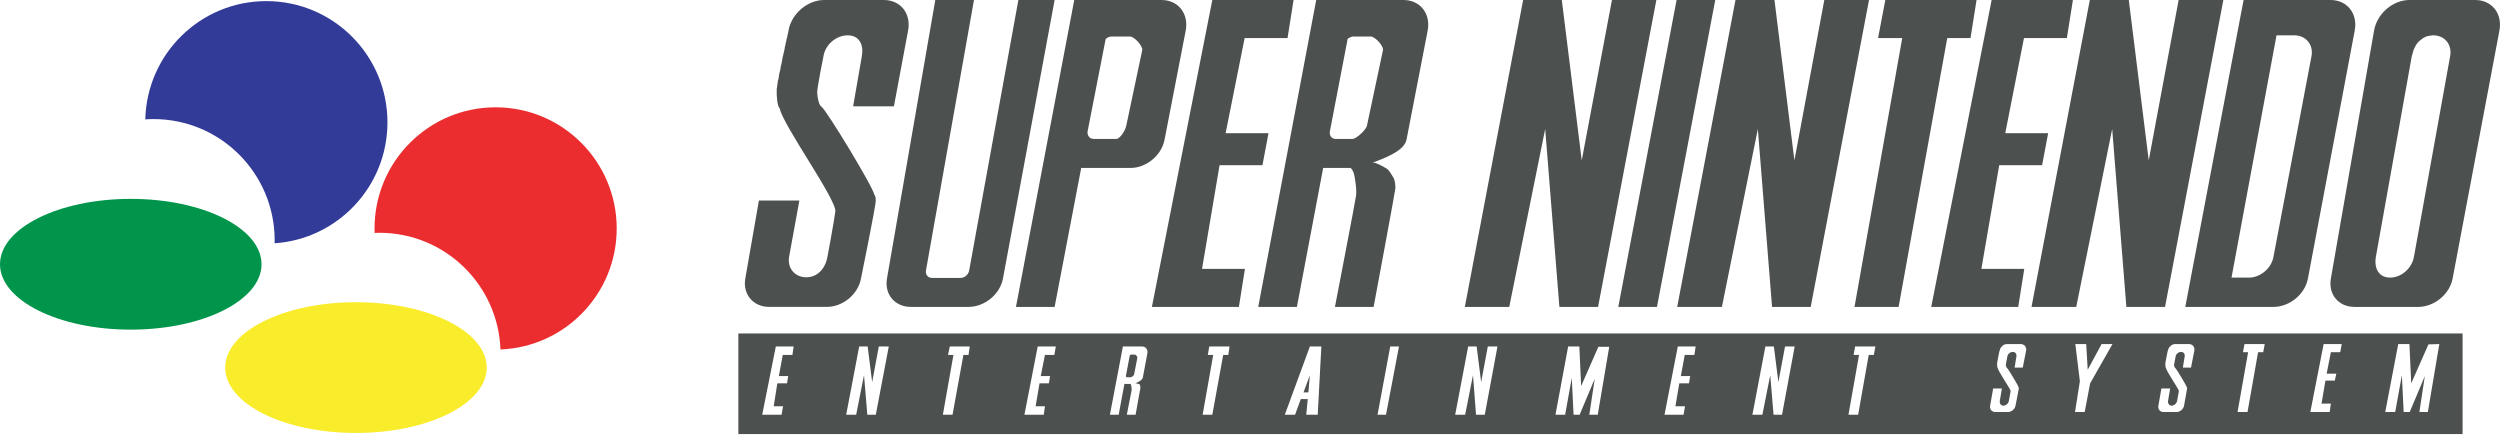
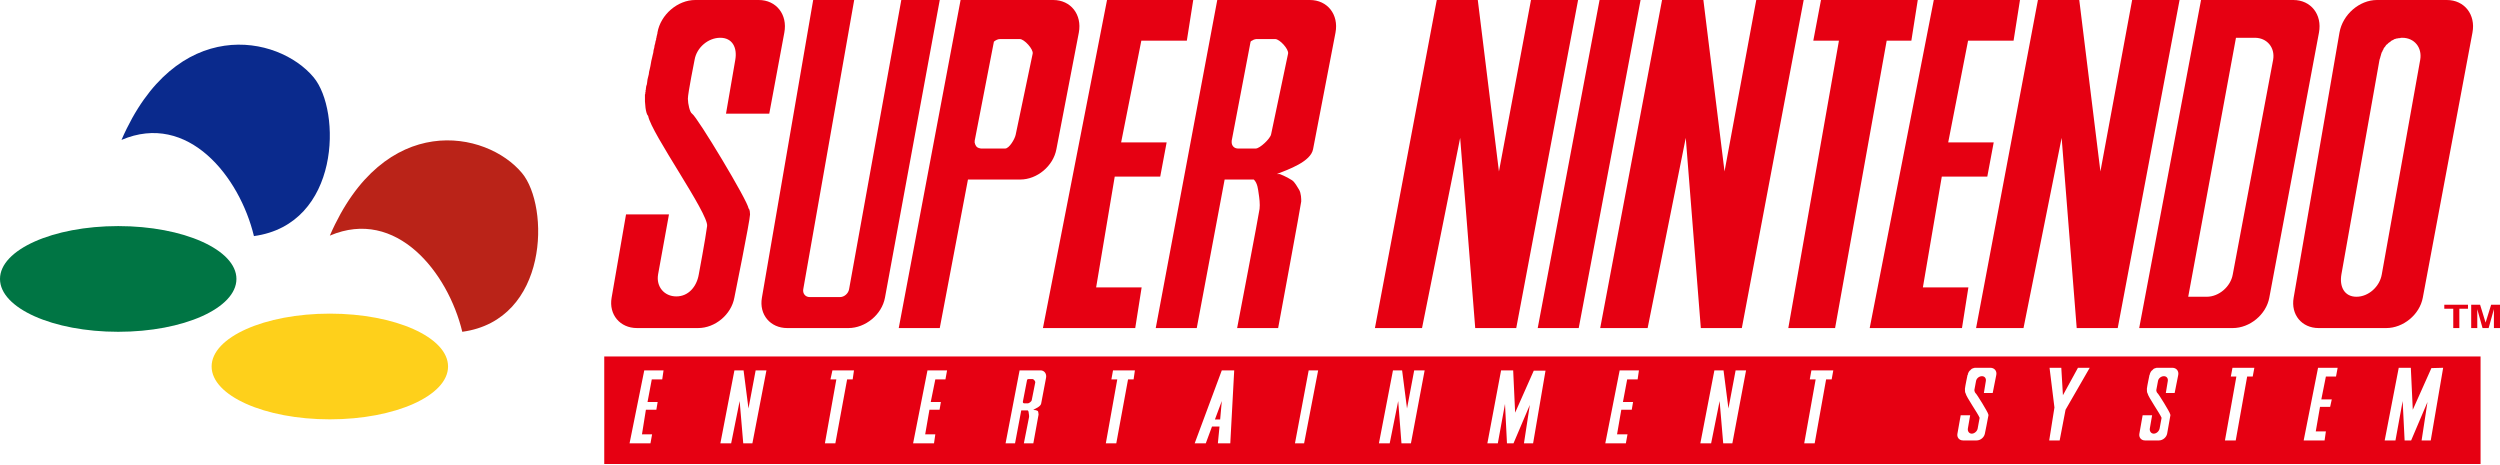
- <svg xmlns="http://www.w3.org/2000/svg" version="1.1" id="Ebene_1" x="0px" y="0px" width="566.929px" height="98.437px" viewBox="0 0 566.929 98.437" enable-background="new 0 0 566.929 98.437" xml:space="preserve">
+ <svg xmlns="http://www.w3.org/2000/svg" viewBox="-236.252 381.062 530.294 98.493">
+   <ellipse cx="-211.177" cy="440.23" rx="25.076" ry="11.212" fill="#007544" />
+   <path d="M-141.212 458.799c0 6.192-11.227 11.212-25.076 11.212s-25.076-5.02-25.076-11.212 11.227-11.211 25.076-11.211c13.85 0 25.076 5.019 25.076 11.211z" fill="#fed01b" />
+   <path d="M-138.194 451.442c-3.018-12.557-13.963-26.431-28.094-20.4 11.506-26.541 33.221-22.319 40.761-13.27 5.873 7.046 5.732 31.146-12.667 33.67z" fill="#ba2318" />
+   <path d="M-182.387 431.14c-3.019-12.557-13.963-26.431-28.094-20.4 11.506-26.541 33.222-22.319 40.761-13.27 5.872 7.047 5.73 31.146-12.667 33.67z" fill="#0a2a8d" />
  <g>
-     <g>
-       <path id="path2842" fill="#01954B" d="M59.308,59.926c0.002,8.188-13.273,14.827-29.652,14.827    C13.279,74.755,0.001,68.117,0,59.928c0-0.001,0-0.001,0-0.002c-0.001-8.189,13.274-14.828,29.652-14.829    c16.377,0,29.655,6.639,29.656,14.826C59.308,59.925,59.308,59.925,59.308,59.926z" />
-       <path id="path3624" fill="#F9EC2B" d="M110.379,83.357c0.002,8.188-13.273,14.828-29.651,14.828    c-16.377,0-29.655-6.637-29.657-14.825c0-0.002,0-0.002,0-0.003c-0.002-8.188,13.273-14.828,29.651-14.829    c16.379,0,29.655,6.637,29.657,14.826C110.379,83.356,110.379,83.356,110.379,83.357z" />
-       <path id="path3644" fill="#323B98" d="M60.398,0.252c-14.947,0-27.095,11.946-27.449,26.822c0.621-0.043,1.239-0.069,1.871-0.069    c15.169,0,27.466,12.309,27.466,27.492c0,0.227-0.011,0.446-0.017,0.671c14.3-0.96,25.595-12.867,25.595-27.424    C87.864,12.561,75.567,0.252,60.398,0.252L60.398,0.252z" />
-       <path id="path3897" fill="#EB2D2F" d="M112.393,24.334c-15.165,0-27.458,12.301-27.458,27.474c0,0.338,0.005,0.68,0.017,1.013    c0.367-0.014,0.728-0.032,1.098-0.032c14.824,0,26.905,11.759,27.441,26.46c14.659-0.572,26.359-12.631,26.359-27.44    C139.851,36.635,127.558,24.334,112.393,24.334L112.393,24.334z" />
+     <g fill="#e60012">
+       <path d="M-88.775 381.062c-3.73 0-7.355 3.089-8.021 6.917V388.185l-.068.068V388.459l-.068.137v.137l-.068.137v.205l-.068.137v.206l-.068.205-.068.206-.068.41-.136.48-.068.479-.136.48-.068.547-.136.548-.136.617-.136.548-.204 1.164-.136.616-.136.548-.068.548-.136.548-.135.548-.068.548-.068.479-.136.411-.068.479v.206l-.068.137V400.512l-.068.206v.273l-.068.137v.137c-.071 1.674.161 3.96.679 4.384.659 3.688 12.858 20.757 12.507 23.356-.33 2.607-1.768 10.274-1.768 10.274-.442 2.586-2.192 4.658-4.758 4.658s-4.316-2.065-3.875-4.658l2.311-12.74h-9.108l-3.059 17.671c-.624 3.589 1.788 6.438 5.37 6.438h12.982c3.596 0 7.022-2.849 7.681-6.438 0 0 3.345-16.506 3.33-17.671-.014-1.172-.34-1.301-.34-1.301 0-1.342-10.855-19.397-11.963-20.068-.477-.283-.87-2.07-.883-3.15-.021-1.074 1.427-8.288 1.427-8.288.442-2.585 2.872-4.658 5.437-4.658 2.566 0 3.637 2.072 3.195 4.658l-1.971 11.438h9.177l3.194-17.192c.722-3.829-1.708-6.917-5.437-6.917h-13.456zm25.013 0l-10.876 63.15c-.624 3.589 1.788 6.438 5.37 6.438h12.982c3.596 0 7.083-2.849 7.749-6.438l11.623-63.15h-8.157l-11.08 61.369c-.161.89-1.02 1.644-1.903 1.644h-6.457c-.905 0-1.507-.747-1.36-1.644l10.808-61.369h-8.699zm31.268 0l-13.119 69.588h8.7l5.982-31.506h11.08c3.603 0 7.022-2.871 7.68-6.439l4.758-24.726c.715-3.836-1.708-6.917-5.437-6.917h-19.644zm31.063 0l-13.595 69.588H4.55l1.36-8.63h-9.652L.2 418.527h9.652l1.36-7.26H1.56l4.283-21.575h9.652l1.36-8.63H-1.431zm23.382 0L8.901 450.65h8.7l5.914-31.506H29.7c.813.762.907 2.17 1.019 2.876.161 1.024.33 2.332.204 3.356-.112 1.017-4.758 25.273-4.758 25.273h8.7s4.894-26.425 4.894-26.849c.014-.431.001-1.786-.476-2.534-.316-.48-.865-1.584-1.496-1.986-1.213-.784-2.583-1.301-2.583-1.301h-.612c2.489-.989 7.184-2.618 7.681-5.274l4.758-24.726c.722-3.836-1.708-6.917-5.438-6.917H21.951zm46.562 0L55.394 450.65h9.992l8.088-40.342 3.195 40.342h8.701l13.119-69.588h-9.992L81.7 417.431l-4.486-36.369h-8.701zm34.53 0L89.924 450.65h8.7l13.118-69.588h-8.699zm13.254 0l-13.118 69.588h10.06l8.088-40.342 3.195 40.342h8.7l13.118-69.588h-10.06l-6.729 36.369-4.486-36.369h-8.768zm33.715 0l-1.632 8.63h5.438l-10.74 60.958h9.924l10.944-60.958h5.234l1.36-8.63h-20.528zm23.926 0l-13.595 69.588h19.576l1.359-8.63h-9.652l4.01-23.493h9.652l1.36-7.26h-9.652l4.214-21.575h9.652l1.359-8.63h-18.283zm22.091 0L182.91 450.65h10.06l8.088-40.342 3.195 40.342h8.701l13.118-69.588h-10.06l-6.729 36.369-4.486-36.369h-8.768zm34.598 0l-13.119 69.588h19.848c3.603 0 7.083-2.849 7.749-6.438l10.536-56.233c.715-3.836-1.708-6.917-5.438-6.917h-19.576zm37.317 0c-3.73 0-7.287 3.089-7.953 6.917l-9.72 56.233c-.631 3.589 1.726 6.438 5.301 6.438h14.343c3.596 0 7.083-2.849 7.749-6.438l10.536-56.233c.722-3.829-1.715-6.917-5.438-6.917h-14.818zm-29.908 8.013h4.01c2.566 0 4.316 2.072 3.875 4.658l-8.565 45.548c-.449 2.586-2.94 4.726-5.506 4.726h-3.942l10.128-54.932zm35.006 0h.272c2.566 0 4.248 2.072 3.806 4.658l-8.157 45.548c-.442 2.578-2.804 4.726-5.37 4.726-2.566 0-3.637-2.141-3.195-4.726l8.088-45.548.068-.205.068-.206.068-.274.068-.205.068-.274.068-.206.068-.205.136-.205.068-.206.136-.205.068-.206.136-.205.136-.137.136-.206.136-.205.204-.137.136-.137.136-.137.204-.137.204-.137.136-.137.204-.137.204-.068.204-.137.136-.069.272-.068.204-.069h.204l.204-.068h.272l.204-.07zm-297.176.274h4.214c.925 0 2.887 2.135 2.719 3.082l-3.603 17.191c-.168.89-1.36 2.945-2.243 2.945H-28.281l-.068-.068h-.272v-.069h-.136l-.068-.068h-.068l-.068-.069-.068-.068h-.068v-.069l-.068-.068-.068-.069v-.068l-.068-.069-.068-.068v-.137l-.068-.068v-.137l-.068-.069v-.068c0-.113-.014-.284 0-.411l4.078-21.027c.374-.311.831-.548 1.293-.548zm54.174 0h4.214c.925 0 2.901 2.135 2.719 3.082l-3.602 17.123c-.161.897-2.373 3.013-3.263 3.013H26.37c-.771 0-1.303-.512-1.36-1.232 0-.113-.014-.277 0-.411l4.011-21.027.068-.068.068-.069.136-.068h.068l.068-.069.068-.068h.068l.068-.069h.068l.136-.068H30.041v-.069zm-138.12 67.328v22.808h397.999v-22.808H-108.08zm290.635 2.398h3.396c.822 0 1.412.651 1.247 1.507l-.762 3.836h-1.871l.416-2.534c.093-.573-.246-1.027-.832-1.027-.579 0-1.147.451-1.247 1.027l-.346 1.849c-.057.11.115.63.208.685.257.146 2.702 4.154 2.702 4.452.057.149.091.219.07.274-.072.502-.763 3.904-.763 3.904-.15.781-.918 1.438-1.732 1.438h-2.91c-.808 0-1.328-.657-1.178-1.438l.692-3.904h2.009l-.485 2.808c-.093.573.246 1.096.832 1.096.557 0 1.154-.52 1.247-1.096l.415-2.26c-.371-.946-2.822-4.386-2.979-5.206-.108-.091-.153-.586-.139-.959.021-.408.554-2.945.554-2.945h.069V460.376l.07-.137v-.068l.069-.069v-.068l.069-.069v-.068l.07-.069.069-.068v-.069h.07l.069-.068.07-.069.069-.068v-.069h.07l.069-.068.07-.069h.069l.07-.068h.069l.07-.068H182.488l.067-.069zm15.936 0h2.494l.347 5.822 3.187-5.822h2.495l-5.128 8.904-1.247 6.507h-2.217l1.108-6.986-1.039-8.425zm22.658 0h3.397c.822 0 1.397.651 1.247 1.507l-.762 3.836h-1.871l.416-2.534c.093-.573-.245-1.027-.831-1.027-.579 0-1.154.451-1.247 1.027l-.347 1.849c-.071.11.094.63.208.685.243.146 2.702 4.154 2.702 4.452.071.149.069.219.069.274-.093.502-.693 3.904-.693 3.904-.15.781-.925 1.438-1.732 1.438h-2.98c-.807 0-1.327-.657-1.178-1.438l.693-3.904h2.009l-.485 2.808c-.093.573.267 1.096.831 1.096.579 0 1.133-.52 1.247-1.096l.416-2.26c-.378-.946-2.822-4.386-2.979-5.206-.107-.091-.153-.586-.139-.959.022-.408.554-2.945.554-2.945l.07-.069v-.137l.069-.137v-.068l.07-.069v-.068l.069-.069v-.068l.07-.069.069-.068v-.069h.07l.069-.068.07-.069.069-.068.07-.069.069-.068.069-.069h.07l.069-.068h.07l.069-.068H221.084l.065-.069zm16.145 0h4.643l-.347 1.849h-1.178l-2.425 13.562H235.7l2.425-13.562h-1.178l.347-1.849zm18.153 0h4.157l-.346 1.849h-2.148l-.97 4.863h2.217l-.346 1.576h-2.148l-.901 5.205h2.148l-.277 1.918h-4.435l3.049-15.411zm17.115 0h2.564l.416 8.904 3.949-8.835 2.494-.069-2.633 15.411h-1.94l1.247-8.151-3.464 8.151h-1.386l-.416-8.356-1.524 8.356h-2.287l2.98-15.411zm-372.154.548h4.088l-.277 1.917h-2.218l-.901 4.795h2.148l-.277 1.644h-2.217l-.832 5.206h2.148l-.347 1.917h-4.435l3.12-15.479zm19.124 0h1.94l1.04 8.082 1.524-8.082h2.287l-2.98 15.479h-1.94l-.762-8.972-1.802 8.972h-2.287l2.98-15.479zm20.787 0h4.573l-.277 1.917h-1.178l-2.495 13.562h-2.217l2.425-13.562h-1.247l.416-1.917zm20.163 0h4.157l-.346 1.917h-2.148l-.97 4.795h2.148l-.277 1.644h-2.148l-.901 5.206h2.148l-.277 1.917h-4.435l3.049-15.479zm19.54 0h4.435c.822 0 1.342.72 1.178 1.575l-1.04 5.48c-.114.593-1.167 1.078-1.732 1.301h.278v.068h.278l.07.069H-16.303v.068h.139v.069h.07c.092.166.139.66.139.753 0 .091-1.109 6.096-1.109 6.096h-2.009s1.073-5.392 1.109-5.616c.021-.24-.027-.53-.07-.754-.014-.165-.022-.448-.208-.616h-1.386l-1.316 6.986h-2.009l2.975-15.479zm19.817 0h4.642l-.277 1.917H3.026L.532 475.102h-2.218L.739 461.54H-.508l.347-1.917zm23.073 0h2.633l-.832 15.479H22.08l.347-3.561h-1.594l-1.317 3.561H17.16l5.752-15.479zm18.431 0h2.009l-2.98 15.479h-1.94l2.911-15.479zm17.877 0h1.94l1.04 8.082 1.524-8.082h2.218l-2.91 15.479h-2.009l-.693-8.972-1.802 8.972H56.24l2.98-15.479zm22.934 0h2.564l.416 8.972 3.95-8.904h2.494l-2.633 15.411h-1.94l1.247-8.15-3.464 8.15h-1.386l-.416-8.356-1.525 8.356h-2.217l2.91-15.479zm25.153 0h4.088l-.277 1.917H108.9l-.9 4.795h2.148l-.277 1.644h-2.218l-.901 5.206h2.218l-.347 1.917h-4.365l3.049-15.479zm20.093 0h1.94l1.039 8.082 1.525-8.082h2.217l-2.91 15.479h-1.94l-.762-8.972-1.801 8.972h-2.287l2.979-15.479zm20.579 0h4.643l-.347 1.917h-1.178l-2.425 13.562h-2.218l2.425-13.562h-1.247l.347-1.917zm-166.086 1.849c-.108 0-.199.063-.277.137l-.901 4.658v.068c0 .149.106.274.277.274h.832c.207 0 .726-.412.762-.616l.763-3.836c.036-.22-.347-.685-.554-.685h-.902zm41.019 4.657l-1.455 3.904h1.109l.346-3.904zM287.251 446.554h-1.833v4.099h-1.29v-4.099h-1.902v-.849h5.025v.849zM294.041 450.653h-1.291v-4.02l-1.118 4.02h-1.291l-1.119-3.998v3.998h-1.29v-4.948h1.888l1.165 3.788 1.178-3.788h1.878v4.948z" />
    </g>
-     <path id="polyline2177" fill="#4C504E" d="M186.893,0c-3.758,0-7.412,3.09-8.083,6.918v0.069v0.068v0.069l-0.068,0.068V7.33v0.068   l-0.069,0.137v0.138l-0.069,0.137v0.206l-0.068,0.137v0.206l-0.069,0.205l-0.069,0.206L178.33,9.18l-0.137,0.479l-0.067,0.479   l-0.138,0.479l-0.069,0.547l-0.138,0.548l-0.136,0.616l-0.138,0.548l-0.205,1.165l-0.138,0.617l-0.137,0.547l-0.067,0.548   l-0.138,0.547l-0.136,0.548l-0.069,0.548l-0.069,0.479l-0.138,0.411l-0.069,0.479v0.206l-0.067,0.137v0.206v0.137l-0.068,0.206   v0.137v0.137l-0.069,0.137v0.069v0.068c-0.07,1.675,0.163,3.96,0.685,4.385c0.665,3.688,12.958,20.758,12.604,23.358   c-0.332,2.606-1.781,10.276-1.781,10.276c-0.446,2.585-2.21,4.657-4.794,4.657c-2.586,0-4.351-2.065-3.905-4.657l2.329-12.741   h-9.179l-3.083,17.674c-0.628,3.588,1.801,6.438,5.411,6.438h13.085c3.624,0,7.076-2.85,7.739-6.438c0,0,3.372-16.508,3.356-17.674   c-0.013-1.174-0.341-1.302-0.341-1.302c0-1.342-10.939-19.4-12.056-20.072c-0.481-0.281-0.877-2.069-0.892-3.15   c-0.021-1.074,1.439-8.289,1.439-8.289c0.444-2.585,2.894-4.658,5.48-4.658c2.585,0,3.664,2.073,3.219,4.658l-1.986,11.439h9.247   l3.22-17.194C206.663,3.09,204.213,0,200.455,0H186.893z M212.1,0l-10.959,63.16c-0.628,3.588,1.802,6.438,5.412,6.438h13.084   c3.624,0,7.138-2.85,7.809-6.438L239.158,0h-8.219l-11.167,61.377c-0.163,0.892-1.028,1.645-1.917,1.645h-6.509   c-0.911,0-1.519-0.747-1.371-1.645L220.869,0H212.1z M243.611,0L230.39,69.597h8.768l6.029-31.51h11.166   c3.632,0,7.074-2.871,7.739-6.438l4.795-24.73C269.611,3.083,267.167,0,263.41,0h-11.03H243.611z M274.917,0l-13.699,69.597h19.727   l1.37-8.631h-9.727l3.974-23.496h9.726l1.37-7.261h-9.725l4.315-21.578h9.728L293.344,0H274.917z M298.481,0L285.33,69.597h8.768   l5.96-31.51h6.235c0.818,0.763,0.915,2.171,1.024,2.877c0.164,1.025,0.334,2.333,0.208,3.357   c-0.114,1.017-4.797,25.276-4.797,25.276h8.769c0,0,4.933-26.428,4.933-26.852c0.014-0.431,0-1.785-0.478-2.534   c-0.322-0.48-0.873-1.583-1.509-1.986c-1.223-0.785-2.603-1.303-2.603-1.303h-0.62c2.512-0.989,7.24-2.618,7.744-5.274l4.794-24.73   C324.486,3.083,322.037,0,318.279,0H298.481z M345.405,0l-13.222,69.597h10.071l8.15-40.346l3.221,40.346h8.769L375.614,0h-10.069   l-6.851,36.375L354.173,0H345.405z M380.203,0l-13.22,69.597h8.769L388.97,0H380.203z M393.559,0L380.34,69.597h10.139   l8.151-40.346l3.22,40.346h8.769L423.84,0h-10.139l-6.781,36.375L402.398,0H393.559z M427.538,0l-1.646,8.632h5.481l-10.824,60.965   h10.003l11.028-60.965h5.274L448.225,0H427.538z M451.649,0l-13.698,69.597h19.726l1.371-8.631h-9.726l4.042-23.496h9.725   l1.371-7.261h-9.726l4.245-21.578h9.728L470.077,0H451.649z M473.913,0l-13.22,69.597h10.137l8.153-40.346l3.219,40.346h8.768   L504.193,0h-10.139l-6.782,36.375L482.749,0H473.913z M508.782,0l-13.223,69.597h20.003c3.633,0,7.137-2.85,7.81-6.438   l10.616-56.241C534.709,3.083,532.268,0,528.51,0H508.782z M546.388,0c-3.76,0-7.344,3.09-8.015,6.918l-9.798,56.241   c-0.635,3.588,1.74,6.438,5.347,6.438h14.452c3.624,0,7.138-2.85,7.812-6.438l10.615-56.241C567.529,3.09,565.072,0,561.322,0   H546.388z M516.248,8.015h4.042c2.585,0,4.349,2.073,3.903,4.658l-8.631,45.554c-0.451,2.585-2.962,4.727-5.548,4.727h-3.973   L516.248,8.015z M551.525,8.015h0.275c2.585,0,4.281,2.073,3.834,4.658l-8.217,45.554c-0.448,2.577-2.829,4.727-5.412,4.727   c-2.587,0-3.666-2.142-3.223-4.727l8.153-45.554l0.067-0.206l0.07-0.206l0.067-0.274l0.068-0.206l0.07-0.274l0.067-0.206   l0.07-0.206l0.134-0.205l0.069-0.206l0.138-0.206l0.068-0.205l0.138-0.206l0.138-0.137l0.135-0.205l0.138-0.206l0.205-0.137   l0.138-0.138l0.137-0.137l0.205-0.137l0.206-0.137l0.138-0.137l0.204-0.138l0.206-0.068l0.207-0.137l0.137-0.069l0.273-0.069   l0.205-0.068h0.204l0.206-0.069h0.275L551.525,8.015z M252.036,8.289h4.248c0.933,0,2.911,2.136,2.741,3.083l-3.632,17.194   c-0.169,0.89-1.37,2.945-2.258,2.945h-5.14h-0.068h-0.068l-0.069-0.068h-0.067h-0.069h-0.069h-0.069v-0.069h-0.069h-0.068   l-0.07-0.068h-0.068l-0.068-0.069l-0.068-0.068h-0.068V31.1l-0.069-0.068l-0.069-0.069v-0.069l-0.068-0.068l-0.07-0.069v-0.068   V30.62l-0.068-0.068v-0.069v-0.068l-0.07-0.069v-0.068c0-0.114-0.012-0.285,0-0.412l4.111-21.03   C251.111,8.527,251.571,8.289,252.036,8.289z M306.631,8.289h0.07h0.068h0.069h0.068h3.974c0.933,0,2.923,2.136,2.738,3.083   l-3.632,17.125c-0.159,0.897-2.389,3.014-3.286,3.014h-3.768c-0.777,0-1.314-0.511-1.369-1.231c0-0.114-0.016-0.278,0-0.412   l4.042-21.03l0.067-0.069l0.07-0.068l0.134-0.069h0.068l0.069-0.069l0.068-0.068h0.069l0.068-0.069h0.07l0.136-0.068h0.067h0.068   h0.067V8.289z M167.438,75.626v22.811h391.005V75.626H167.438z M454.872,78.023h0.066h0.067h0.07h0.067h0.068h3.017   c0.811,0,1.395,0.651,1.232,1.507l-0.755,3.838h-1.848l0.409-2.535c0.094-0.573-0.244-1.029-0.823-1.029   c-0.571,0-1.135,0.454-1.232,1.029l-0.34,1.85c-0.058,0.11,0.114,0.629,0.204,0.686c0.254,0.146,2.671,4.153,2.671,4.451   c0.058,0.149,0.09,0.22,0.067,0.275c-0.069,0.501-0.753,3.903-0.753,3.903c-0.147,0.781-0.907,1.438-1.712,1.438h-2.877   c-0.799,0-1.313-0.657-1.165-1.438l0.686-3.903h1.988l-0.479,2.809c-0.092,0.571,0.239,1.095,0.818,1.095   c0.554,0,1.144-0.52,1.237-1.095l0.409-2.261c-0.367-0.945-2.791-4.388-2.946-5.207c-0.106-0.092-0.152-0.587-0.136-0.959   c0.021-0.407,0.547-2.946,0.547-2.946h0.07v-0.068v-0.067v-0.068l0.067-0.138v-0.067l0.066-0.07v-0.068l0.069-0.067v-0.068   l0.068-0.067l0.07-0.07v-0.067h0.067l0.07-0.068l0.067-0.07l0.068-0.067v-0.07h0.069l0.066-0.067l0.067-0.068h0.07l0.068-0.067   h0.069l0.068-0.068h0.067h0.138L454.872,78.023z M470.625,78.023h2.467l0.342,5.824l3.15-5.824h2.468l-5.07,8.906l-1.233,6.507   h-2.191l1.097-6.988L470.625,78.023z M493.026,78.023h0.067h0.07h0.067h0.07h0.067h3.013c0.812,0,1.381,0.651,1.233,1.507   l-0.754,3.838h-1.85l0.413-2.535c0.091-0.573-0.243-1.029-0.822-1.029c-0.574,0-1.144,0.454-1.233,1.029l-0.343,1.85   c-0.072,0.11,0.092,0.629,0.205,0.686c0.242,0.146,2.671,4.153,2.671,4.451c0.072,0.149,0.07,0.22,0.07,0.275   c-0.094,0.501-0.686,3.903-0.686,3.903c-0.147,0.781-0.915,1.438-1.714,1.438h-2.944c-0.798,0-1.314-0.657-1.167-1.438l0.686-3.903   h1.987l-0.479,2.809c-0.092,0.571,0.264,1.095,0.823,1.095c0.571,0,1.119-0.52,1.232-1.095l0.41-2.261   c-0.374-0.945-2.787-4.388-2.945-5.207c-0.105-0.092-0.149-0.587-0.136-0.959c0.021-0.407,0.548-2.946,0.548-2.946l0.067-0.068   v-0.067v-0.068l0.068-0.138v-0.067l0.069-0.07v-0.068l0.068-0.067v-0.068l0.069-0.067l0.068-0.07v-0.067h0.07l0.065-0.068   l0.068-0.07l0.069-0.067l0.068-0.07l0.067-0.067l0.07-0.068h0.068l0.069-0.067h0.068l0.067-0.068h0.068h0.136L493.026,78.023z    M508.986,78.023h4.591l-0.344,1.851h-1.165l-2.396,13.563h-2.26l2.396-13.563h-1.163L508.986,78.023z M526.934,78.023h4.109   l-0.344,1.851h-2.124l-0.956,4.864h2.191l-0.344,1.574h-2.124l-0.889,5.206h2.121l-0.271,1.918h-4.385L526.934,78.023z    M543.853,78.023h2.535l0.409,8.906l3.906-8.836l2.465-0.07l-2.601,15.413h-1.918l1.232-8.15l-3.426,8.15h-1.371l-0.409-8.358   l-1.508,8.358h-2.262L543.853,78.023z M175.932,78.573h4.042l-0.275,1.916h-2.191l-0.89,4.797h2.124l-0.275,1.644h-2.192   l-0.821,5.207h2.123l-0.343,1.917h-4.384L175.932,78.573z M194.838,78.573h1.918l1.027,8.083l1.506-8.083h2.262l-2.947,15.48   h-1.917l-0.754-8.976l-1.78,8.976h-2.262L194.838,78.573z M215.389,78.573h4.521l-0.273,1.916h-1.165l-2.466,13.564h-2.19   l2.396-13.564h-1.233L215.389,78.573z M235.323,78.573h4.11l-0.343,1.916h-2.124l-0.959,4.797h2.124l-0.274,1.644h-2.123   l-0.89,5.207h2.123l-0.273,1.917h-4.384L235.323,78.573z M254.641,78.573h4.383c0.813,0,1.327,0.719,1.165,1.574l-1.027,5.48   c-0.114,0.593-1.157,1.078-1.714,1.302h0.138h0.068h0.07v0.068h0.068h0.07h0.066h0.07l0.068,0.067h0.068h0.068h0.07v0.068h0.068   h0.07v0.07h0.068c0.092,0.165,0.136,0.659,0.136,0.753c0,0.092-1.097,6.097-1.097,6.097h-1.986c0,0,1.061-5.394,1.097-5.617   c0.022-0.24-0.026-0.529-0.068-0.753c-0.016-0.166-0.024-0.45-0.206-0.618h-1.371l-1.301,6.988h-1.987L254.641,78.573z    M274.231,78.573h4.589l-0.273,1.916h-1.163l-2.467,13.564h-2.192l2.397-13.564h-1.232L274.231,78.573z M297.042,78.573h2.604   l-0.822,15.48h-2.604l0.342-3.563h-1.574l-1.303,3.563h-2.327L297.042,78.573z M315.266,78.573h1.986l-2.947,15.48h-1.918   L315.266,78.573z M332.937,78.573h1.92l1.026,8.083l1.509-8.083h2.191l-2.877,15.48h-1.986l-0.685-8.976l-1.784,8.976h-2.258   L332.937,78.573z M355.612,78.573h2.535l0.409,8.974l3.908-8.905h2.463l-2.602,15.412h-1.917l1.232-8.152l-3.427,8.152h-1.37   l-0.409-8.356l-1.507,8.356h-2.193L355.612,78.573z M380.478,78.573h4.042l-0.276,1.916h-2.191l-0.889,4.797h2.123l-0.275,1.644   h-2.191l-0.89,5.207h2.19l-0.342,1.917h-4.315L380.478,78.573z M400.342,78.573h1.918l1.028,8.083l1.507-8.083h2.191l-2.875,15.48   h-1.918l-0.755-8.976l-1.782,8.976h-2.26L400.342,78.573z M420.688,78.573h4.589l-0.342,1.916h-1.163l-2.399,13.564h-2.193   l2.399-13.564h-1.232L420.688,78.573z M256.491,80.42c-0.108,0-0.198,0.064-0.276,0.138l-0.89,4.657c0,0.038,0,0.032,0,0.07   c0,0.149,0.104,0.273,0.274,0.273h0.821c0.204,0,0.717-0.411,0.755-0.617l0.751-3.836c0.036-0.22-0.342-0.686-0.547-0.686H256.491z    M297.042,85.078l-1.437,3.905h1.095L297.042,85.078z" />
  </g>
</svg>
